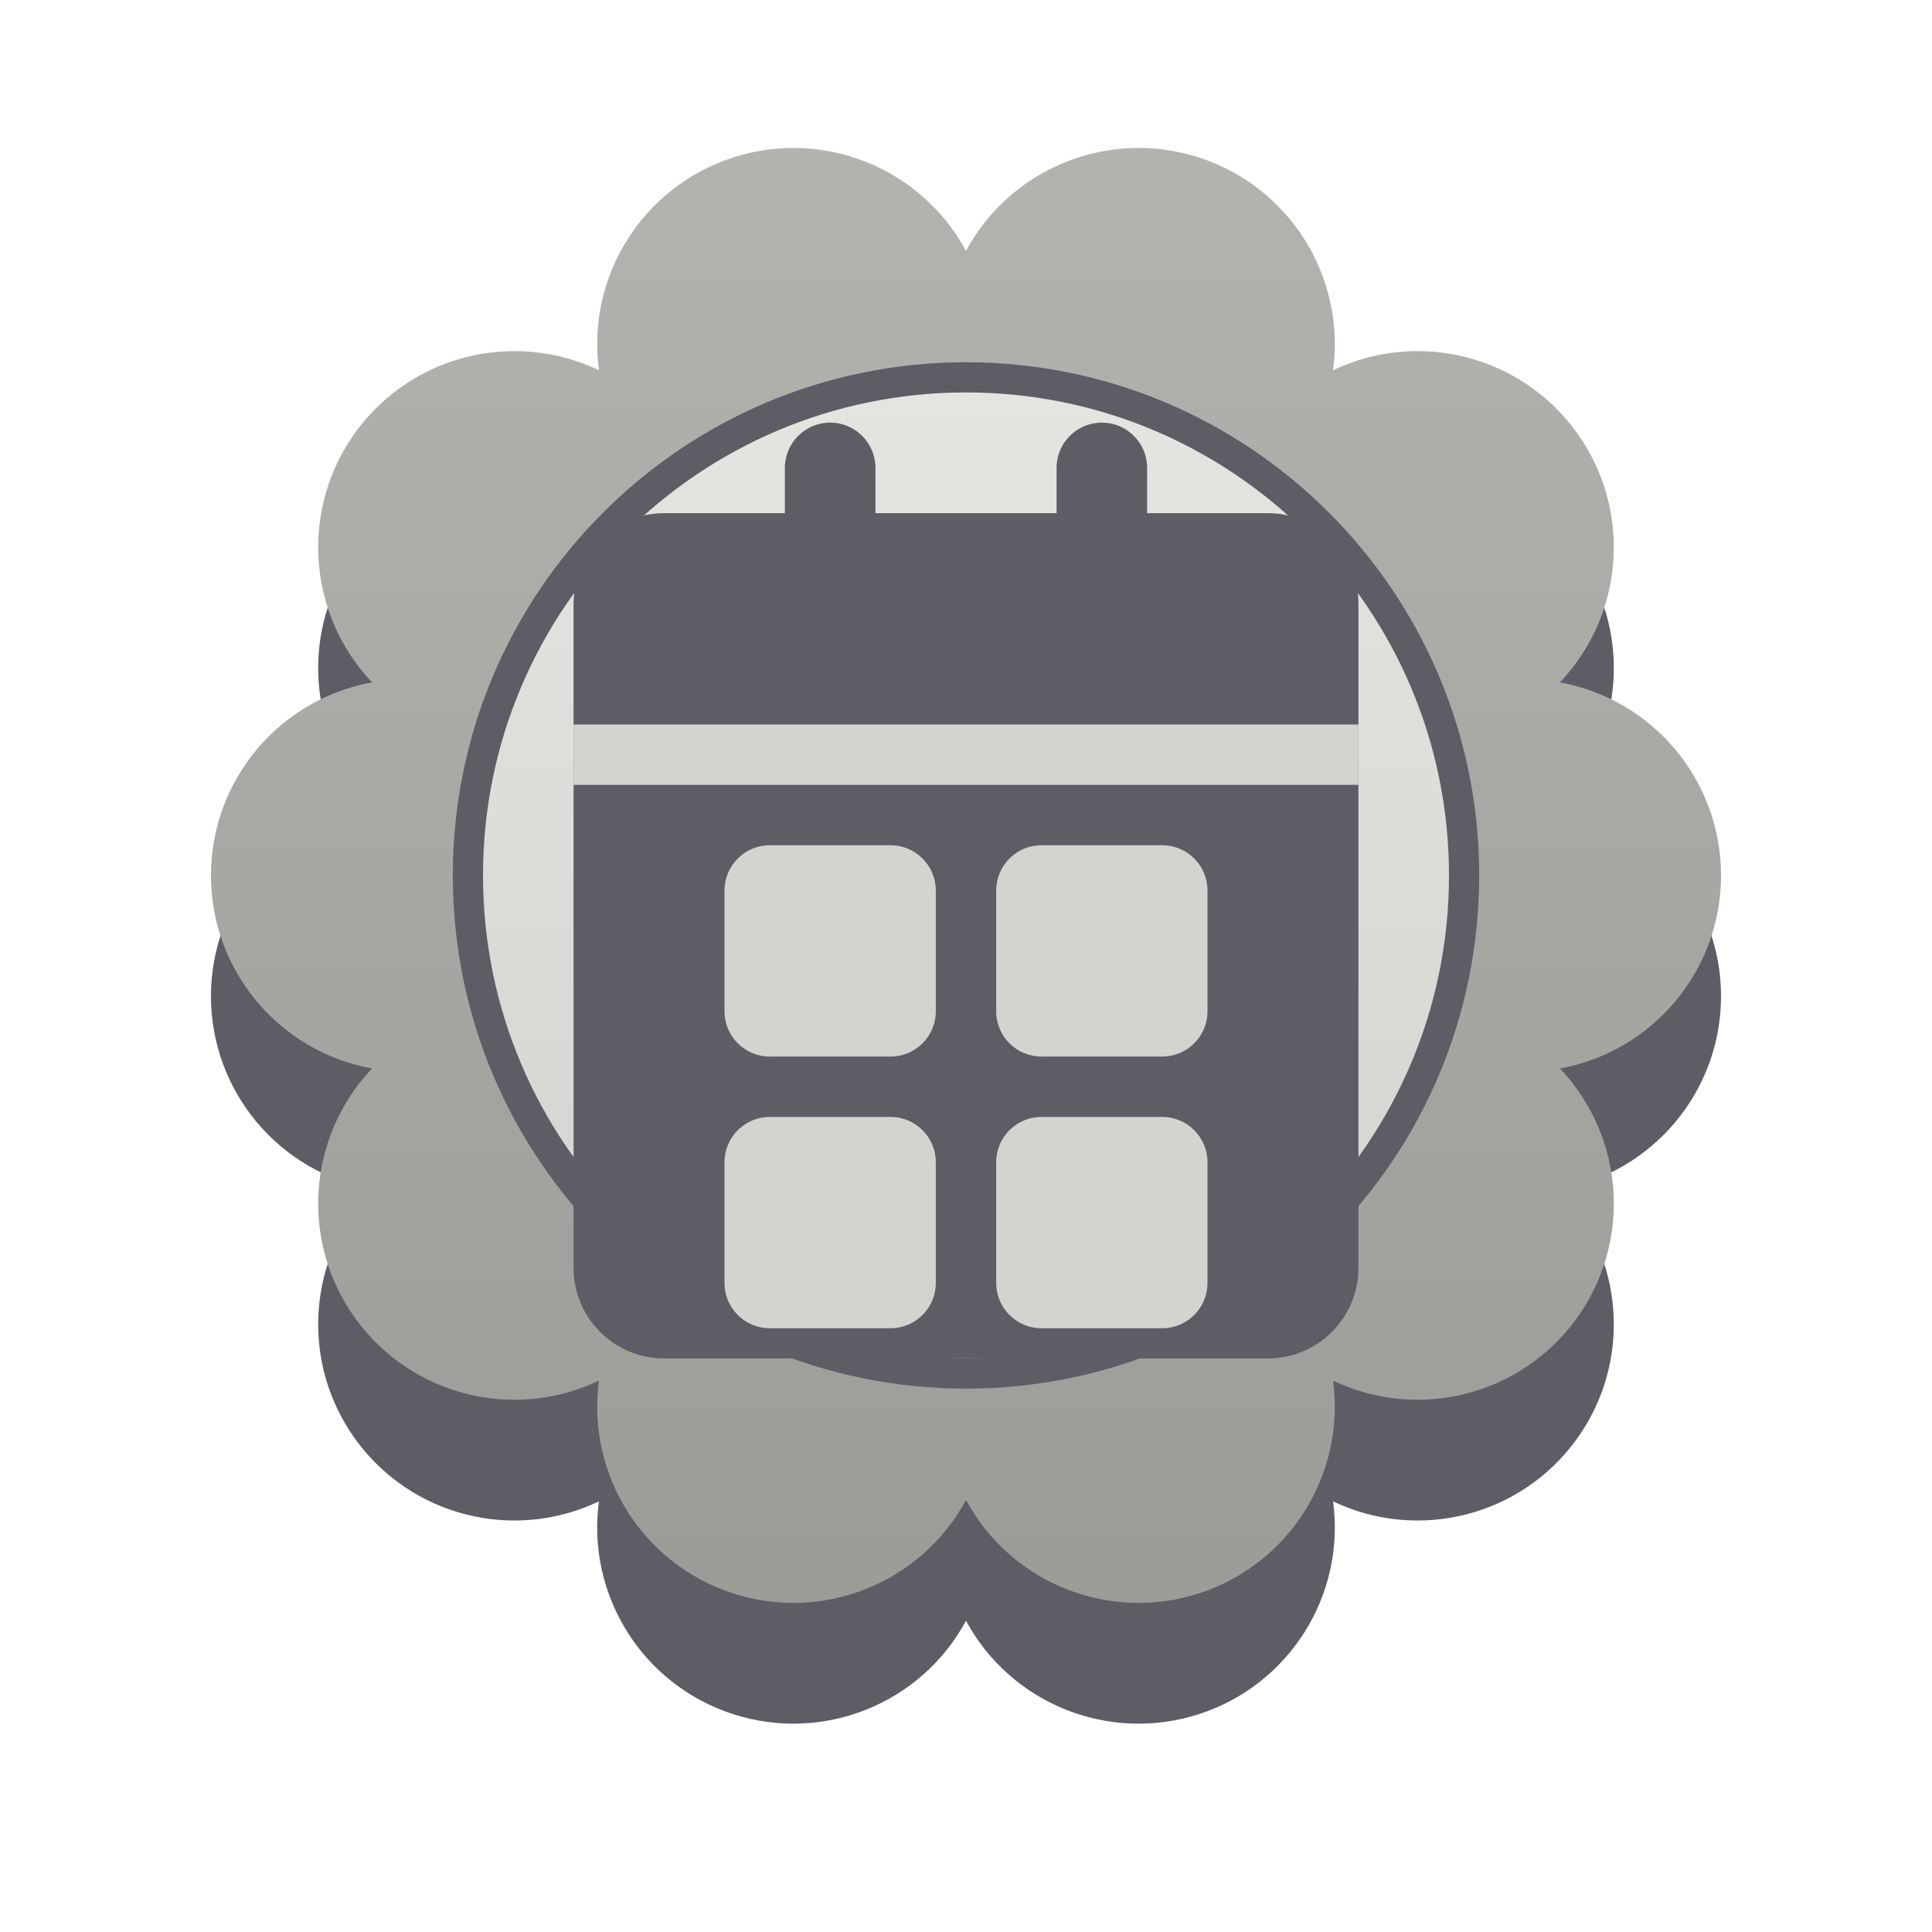
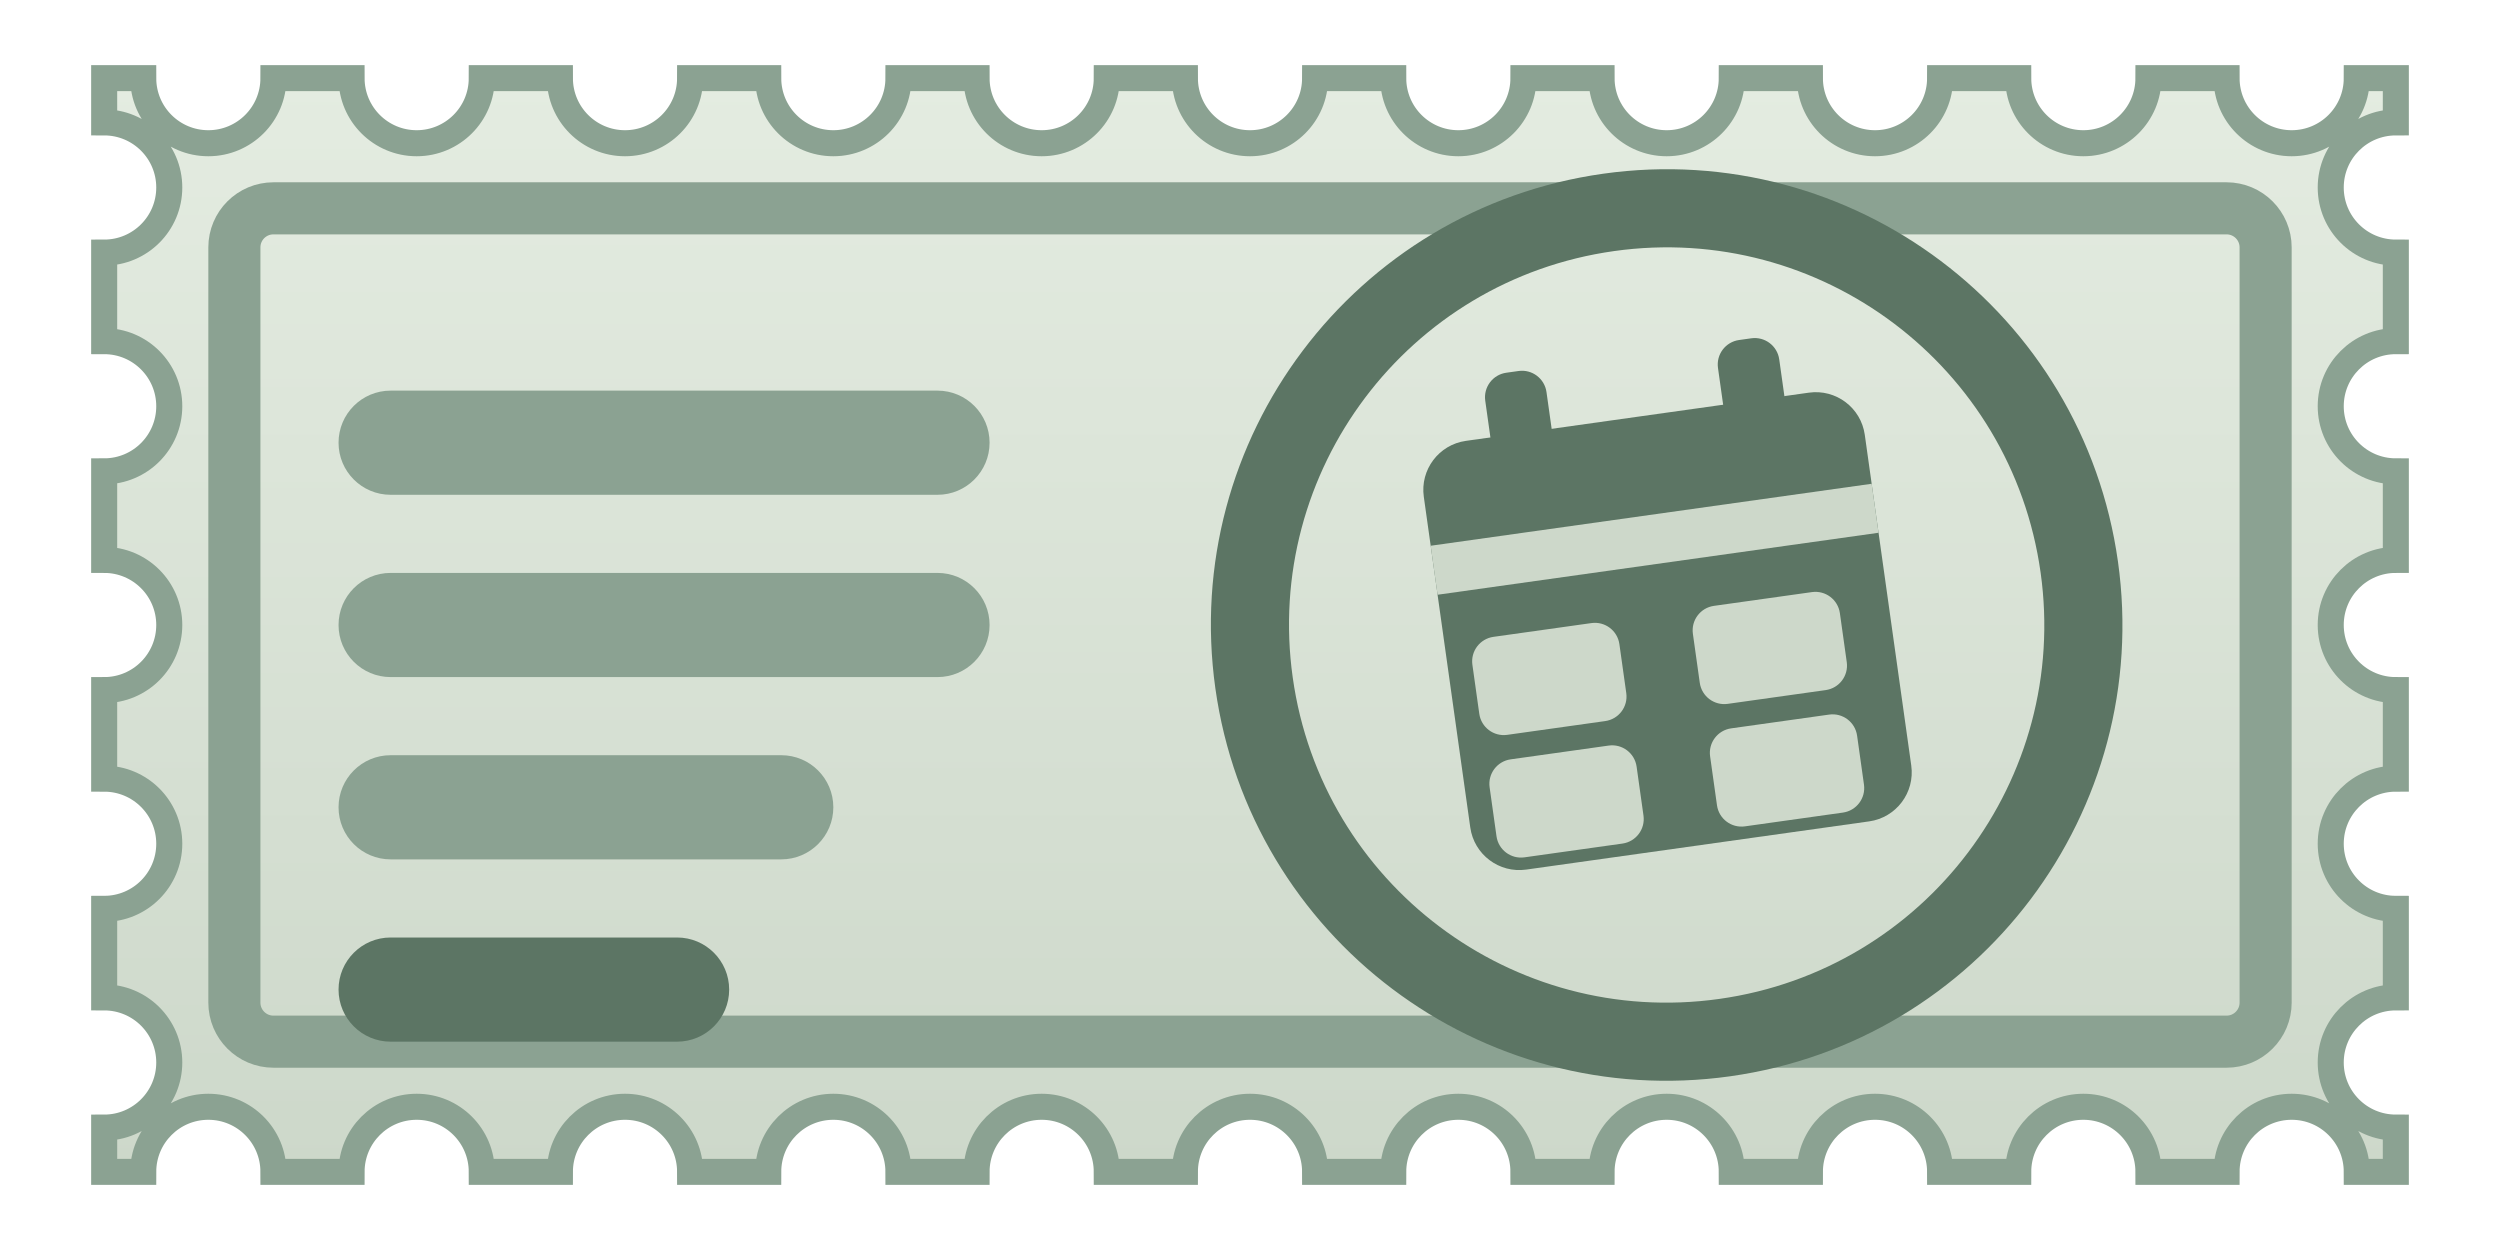
- <svg xmlns="http://www.w3.org/2000/svg" width="128" height="128" viewBox="0 0 128 128" version="1.1">
+ <svg xmlns="http://www.w3.org/2000/svg" width="192" height="96" viewBox="0 0 192 96" version="1.1">
  <defs>
-     <linearGradient id="rim" x1="0" y1="8" x2="0" y2="116" gradientUnits="userSpaceOnUse">
-       <stop offset="0" stop-color="#b5b3b0" />
-       <stop offset="1" stop-color="#9a9996" />
-     </linearGradient>
-     <linearGradient id="field" x1="0" y1="26" x2="0" y2="90" gradientUnits="userSpaceOnUse">
-       <stop offset="0" stop-color="#e6e4e1" />
-       <stop offset="1" stop-color="#d5d3d0" />
+     <linearGradient id="body" x1="0" y1="6" x2="0" y2="90" gradientUnits="userSpaceOnUse">
+       <stop offset="0" stop-color="#e4ece1" />
+       <stop offset="1" stop-color="#cdd8ca" />
    </linearGradient>
  </defs>
-   <path id="seal-profile" d="M103.35 53.21 A13 13 0 0 1 103.35 78.79 A13 13 0 0 1 88.32 99.47 A13 13 0 0 1 64.00 107.38 A13 13 0 0 1 39.68 99.47 A13 13 0 0 1 24.65 78.79 A13 13 0 0 1 24.65 53.21 A13 13 0 0 1 39.68 32.53 A13 13 0 0 1 64.00 24.62 A13 13 0 0 1 88.32 32.53 A13 13 0 0 1 103.35 53.21 Z" fill="#5e5c64" />
-   <path id="seal" d="M103.35 45.21 A13 13 0 0 1 103.35 70.79 A13 13 0 0 1 88.32 91.47 A13 13 0 0 1 64.00 99.38 A13 13 0 0 1 39.68 91.47 A13 13 0 0 1 24.65 70.79 A13 13 0 0 1 24.65 45.21 A13 13 0 0 1 39.68 24.53 A13 13 0 0 1 64.00 16.62 A13 13 0 0 1 88.32 24.53 A13 13 0 0 1 103.35 45.21 Z" fill="url(#rim)" />
-   <circle id="field-bezel" cx="64" cy="58" r="34" fill="#5e5c64" />
-   <circle id="field" cx="64" cy="58" r="32" fill="url(#field)" />
-   <g id="motif" transform="translate(0,-2)">
-     <rect id="cal-hanger-left" x="52" y="30" width="6" height="12" rx="3" fill="#5e5c64" />
-     <rect id="cal-hanger-right" x="70" y="30" width="6" height="12" rx="3" fill="#5e5c64" />
-     <rect id="cal-body" x="38" y="36" width="52" height="56" rx="6" fill="#5e5c64" />
-     <rect id="cal-head" x="38" y="50" width="52" height="4" fill="#d5d3d0" />
-     <rect id="cal-cell-1" x="48" y="58" width="14" height="14" rx="3" fill="#d5d3d0" />
-     <rect id="cal-cell-2" x="66" y="58" width="14" height="14" rx="3" fill="#d5d3d0" />
-     <rect id="cal-cell-3" x="48" y="76" width="14" height="14" rx="3" fill="#d5d3d0" />
-     <rect id="cal-cell-4" x="66" y="76" width="14" height="14" rx="3" fill="#d5d3d0" />
+   <path id="paper" d="M8 6 L11.0 6 A5 5 0 0 0 21.0 6 L27.0 6 A5 5 0 0 0 37.0 6 L43.0 6 A5 5 0 0 0 53.0 6 L59.0 6 A5 5 0 0 0 69.0 6 L75.0 6 A5 5 0 0 0 85.0 6 L91.0 6 A5 5 0 0 0 101.0 6 L107.0 6 A5 5 0 0 0 117.0 6 L123.0 6 A5 5 0 0 0 133.0 6 L139.0 6 A5 5 0 0 0 149.0 6 L155.0 6 A5 5 0 0 0 165.0 6 L171.0 6 A5 5 0 0 0 181.0 6 L184 6 L184 9.4 A5 5 0 0 0 184 19.4 L184 26.2 A5 5 0 0 0 184 36.2 L184 43.0 A5 5 0 0 0 184 53.0 L184 59.8 A5 5 0 0 0 184 69.8 L184 76.6 A5 5 0 0 0 184 86.6 L184 90 L181.0 90 A5 5 0 0 0 171.0 90 L165.0 90 A5 5 0 0 0 155.0 90 L149.0 90 A5 5 0 0 0 139.0 90 L133.0 90 A5 5 0 0 0 123.0 90 L117.0 90 A5 5 0 0 0 107.0 90 L101.0 90 A5 5 0 0 0 91.0 90 L85.0 90 A5 5 0 0 0 75.0 90 L69.0 90 A5 5 0 0 0 59.0 90 L53.0 90 A5 5 0 0 0 43.0 90 L37.0 90 A5 5 0 0 0 27.0 90 L21.0 90 A5 5 0 0 0 11.0 90 L8 90 L8 86.6 A5 5 0 0 0 8 76.6 L8 69.8 A5 5 0 0 0 8 59.8 L8 53.0 A5 5 0 0 0 8 43.0 L8 36.2 A5 5 0 0 0 8 26.2 L8 19.4 A5 5 0 0 0 8 9.4 Z" fill="url(#body)" stroke="#8ba292" stroke-width="2" />
+   <rect id="paper-frame" x="18" y="16" width="156" height="64" rx="3" fill="none" stroke="#8ba292" stroke-width="4" />
+   <rect id="bar-1" x="26" y="30" width="50" height="8" rx="4" fill="#8ba292" />
+   <rect id="bar-2" x="26" y="44" width="50" height="8" rx="4" fill="#8ba292" />
+   <rect id="bar-3" x="26" y="58" width="38" height="8" rx="4" fill="#8ba292" />
+   <rect id="bar-4" x="26" y="72" width="30" height="8" rx="4" fill="#5c7564" />
+   <g id="imprint" transform="rotate(-8 128 48)">
+     <circle id="ring" cx="128" cy="48" r="32" fill="none" stroke="#5c7564" stroke-width="6" />
+     <g id="motif" transform="translate(128,48) scale(0.95)">
+       <rect x="-12" y="-22" width="5" height="9" rx="2" fill="#5c7564" />
+       <rect x="7" y="-22" width="5" height="9" rx="2" fill="#5c7564" />
+       <rect x="-18" y="-17" width="36" height="35" rx="4" fill="#5c7564" />
+       <rect x="-18" y="-9" width="36" height="4" fill="#cdd8ca" />
+       <rect x="-16" y="-1" width="12" height="8" rx="2" fill="#cdd8ca" />
+       <rect x="2" y="-1" width="12" height="8" rx="2" fill="#cdd8ca" />
+       <rect x="-16" y="9" width="12" height="8" rx="2" fill="#cdd8ca" />
+       <rect x="2" y="9" width="12" height="8" rx="2" fill="#cdd8ca" />
+     </g>
  </g>
</svg>
